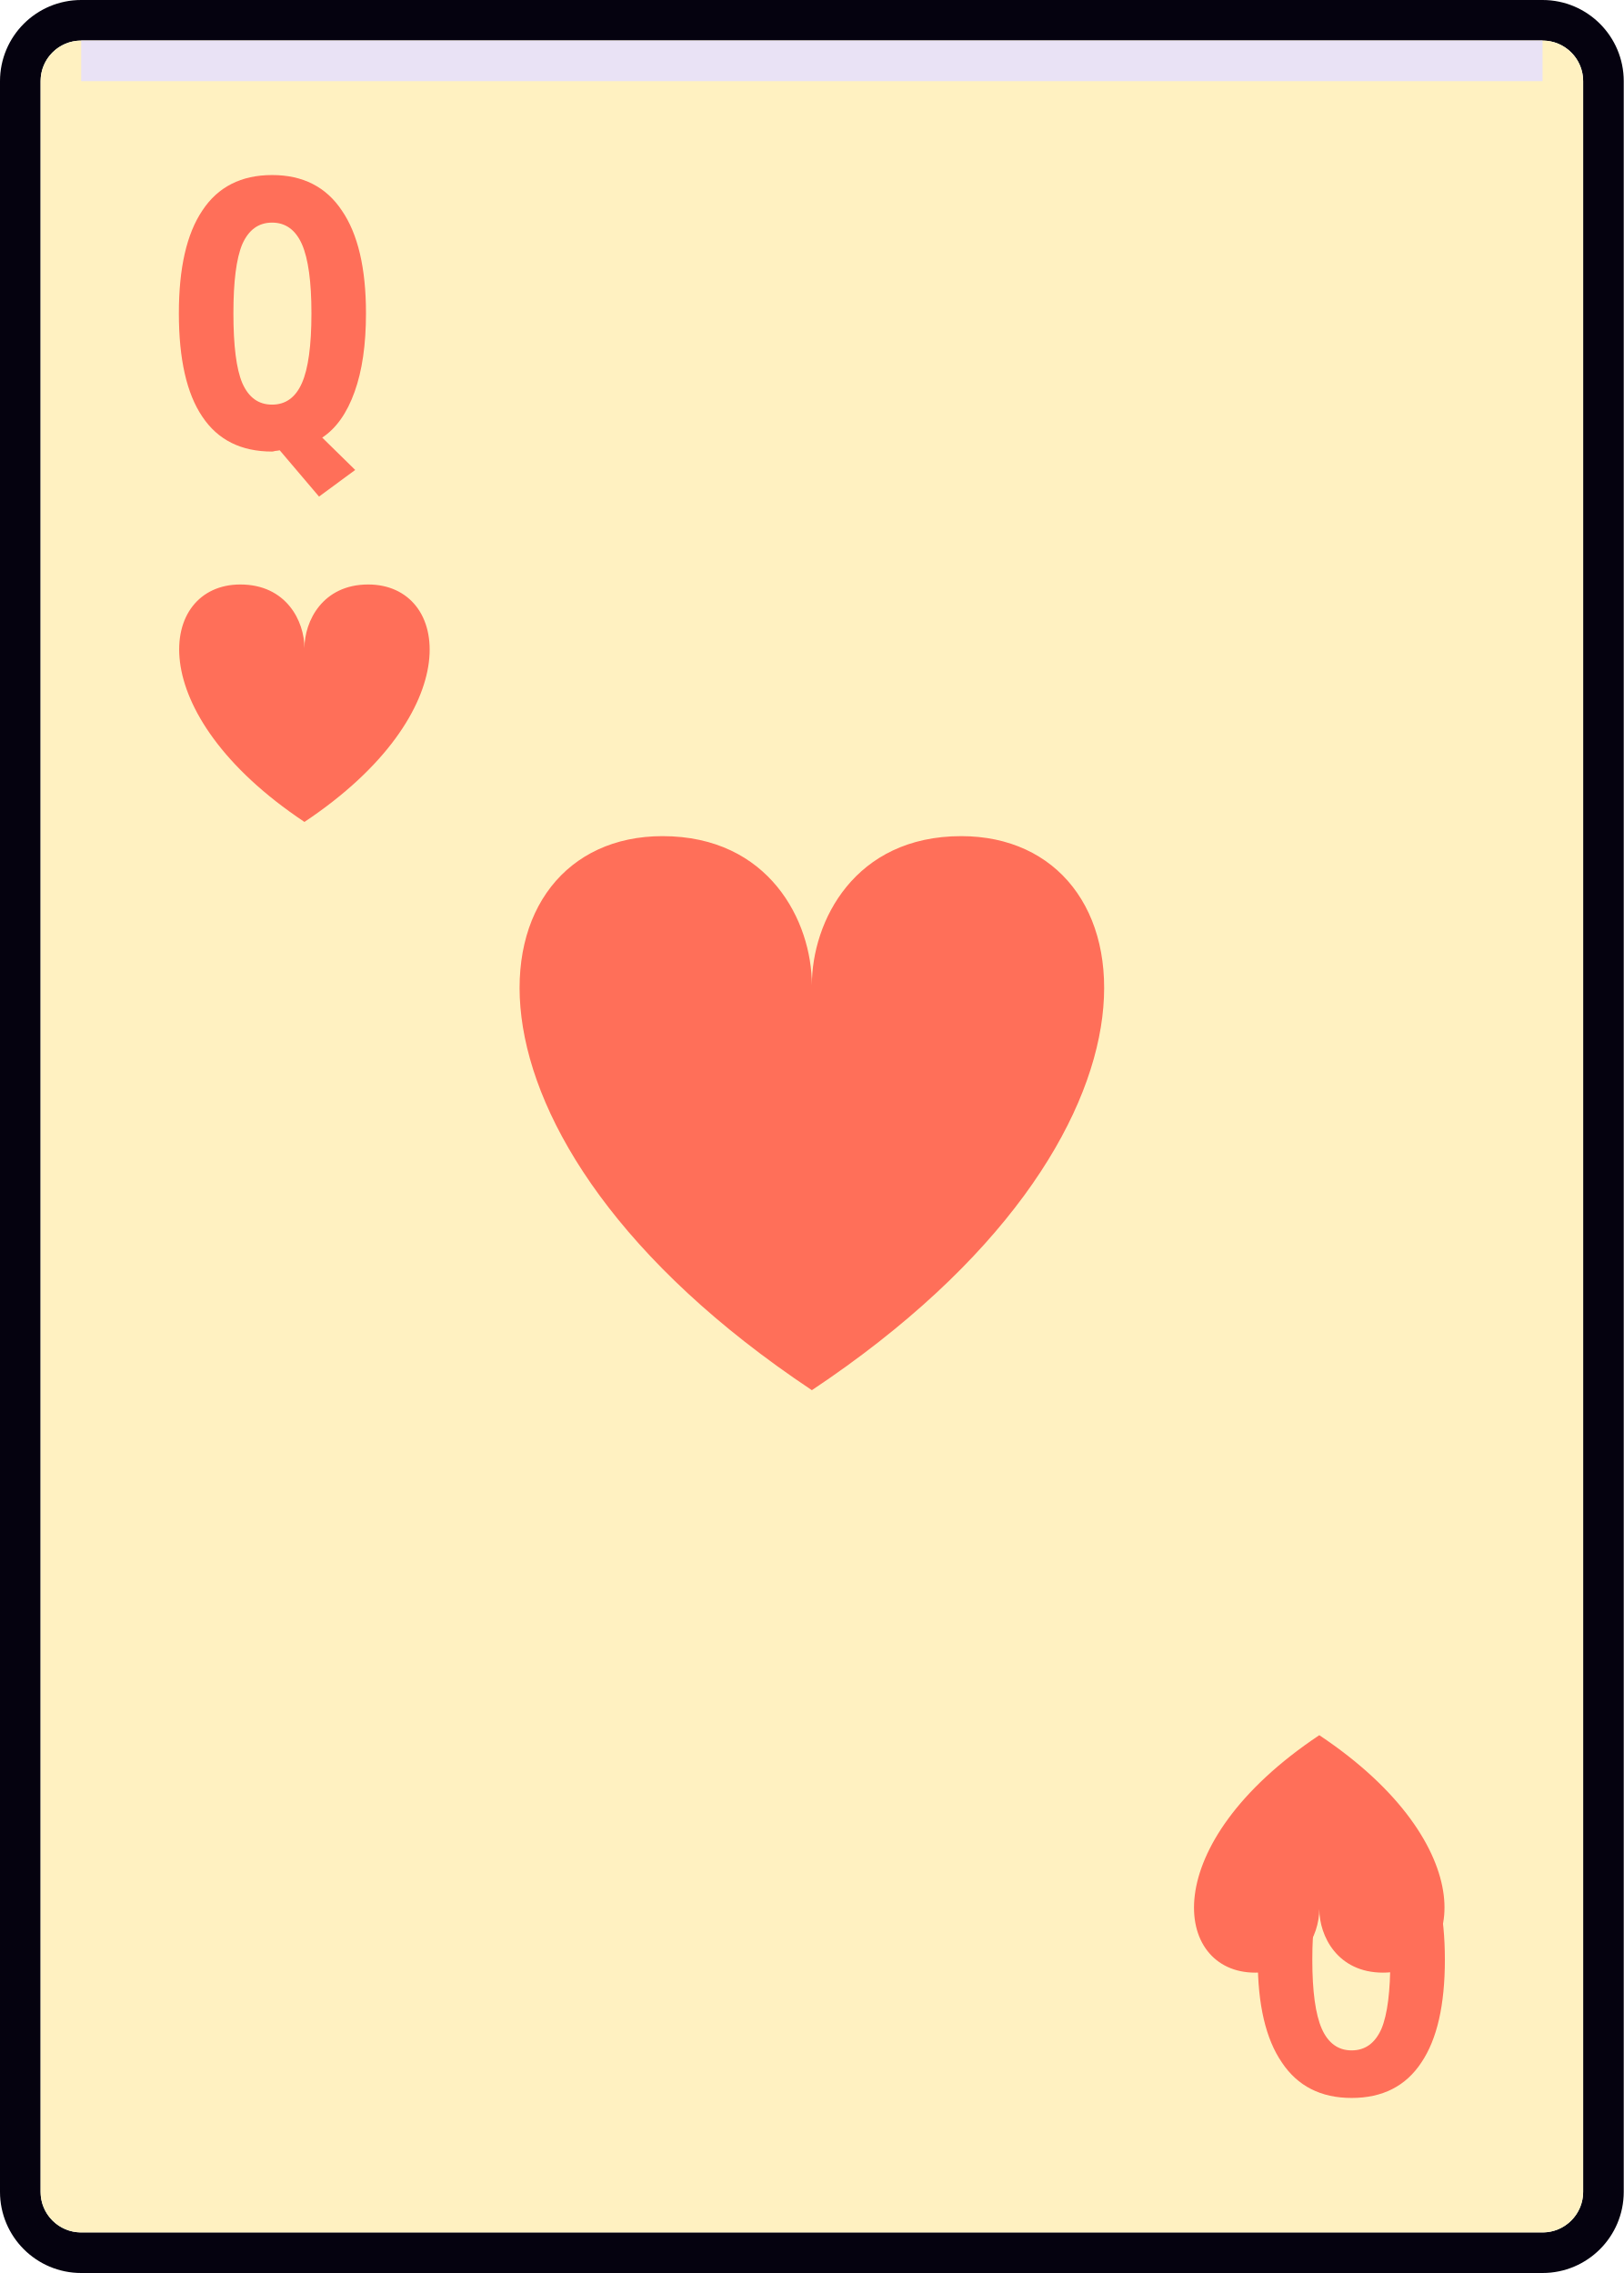
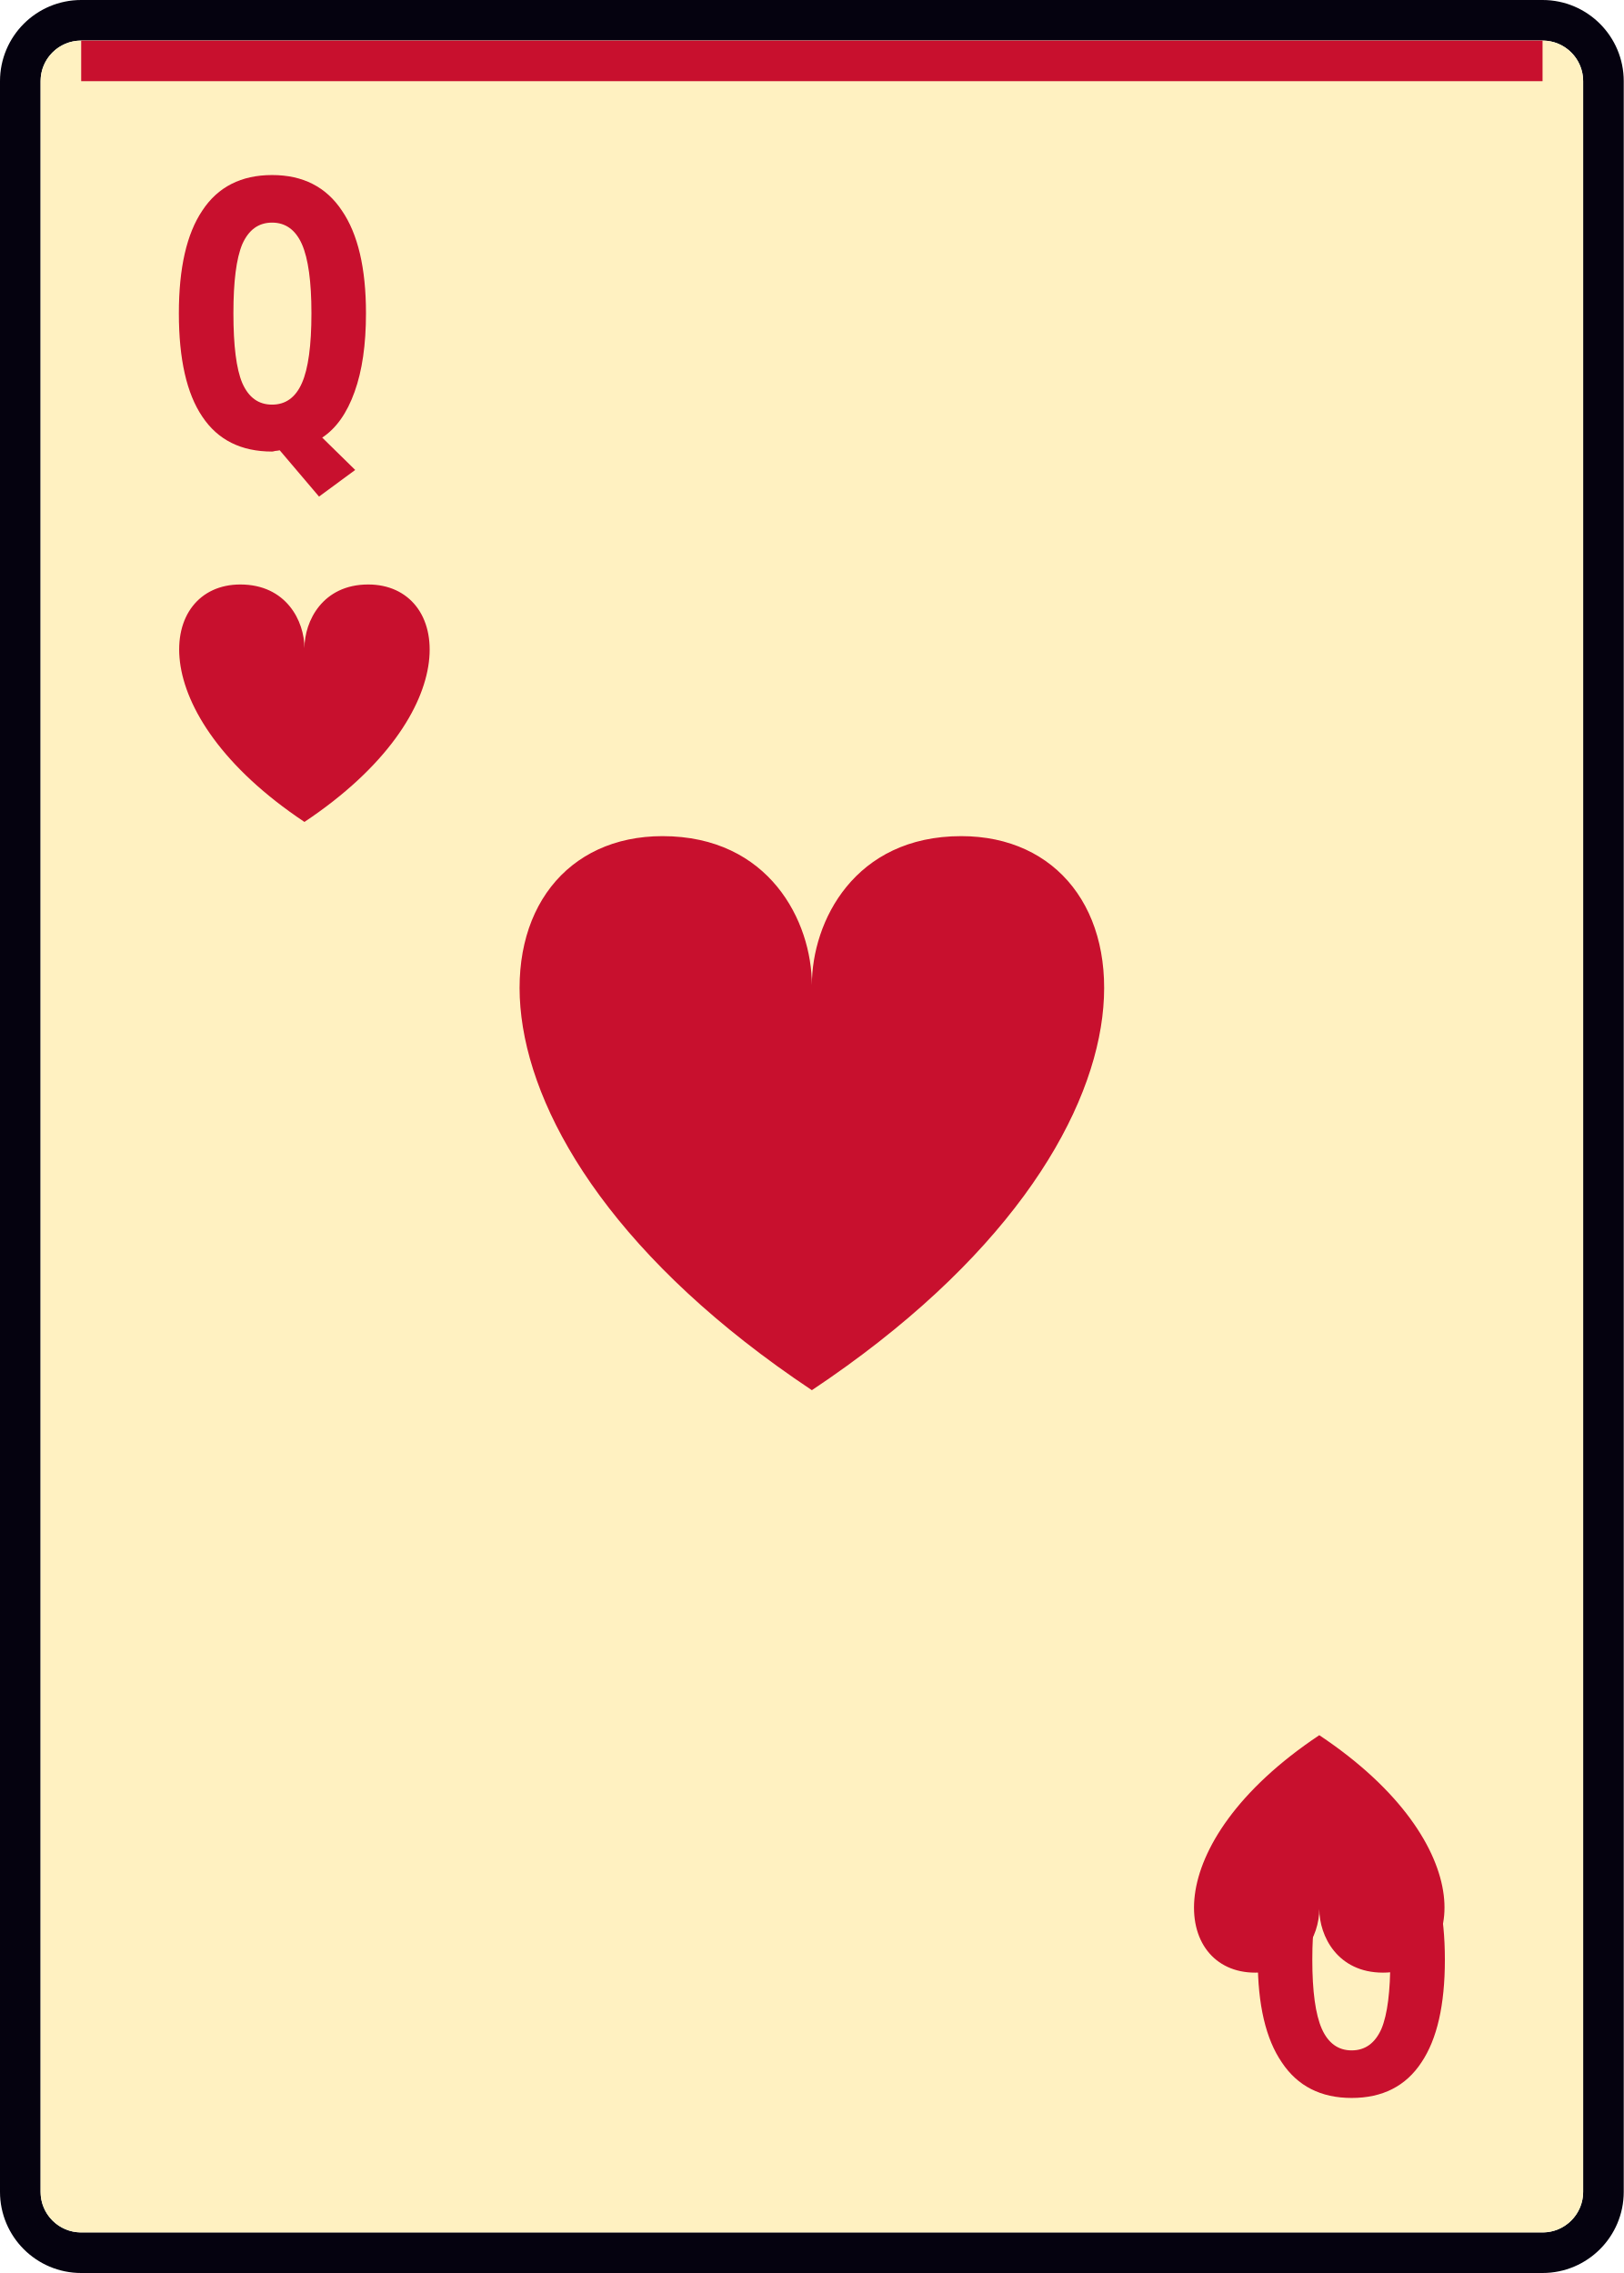
<svg xmlns="http://www.w3.org/2000/svg" viewBox="0 0 40 56" width="40" height="56" shape-rendering="geometricPrecision">
  <g id="edge">
    <rect x="0.5" y="0.5" width="39" height="55" rx="1.5" ry="1.5" fill="none" stroke="#05020F" stroke-width="1" />
  </g>
  <g id="face">
    <rect x="1" y="1" width="38" height="54" rx="1" ry="1" fill="#FFF1C1" />
-     <line x1="2" y1="1.5" x2="38" y2="1.5" stroke="#E9E2F5" stroke-width="1" />
+     <line x1="2" y1="1.5" x2="38" y2="1.5" stroke="#C8102E" stroke-width="1" />
  </g>
  <g id="rank">
-     <text x="4" y="11" fill="#FF6F59" font-size="9" font-family="ui-monospace, SFMono-Regular, Menlo, Consolas, monospace" font-weight="700" letter-spacing="-0.5">Q</text>
+     <text x="4" y="11" fill="#C8102E" font-size="9" font-family="ui-monospace, SFMono-Regular, Menlo, Consolas, monospace" font-weight="700" letter-spacing="-0.5">Q</text>
    <g transform="translate(36,52) rotate(180)">
-       <text x="0" y="7" fill="#FF6F59" font-size="9" font-family="ui-monospace, SFMono-Regular, Menlo, Consolas, monospace" font-weight="700" letter-spacing="-0.5">Q</text>
+       <text x="0" y="7" fill="#C8102E" font-size="9" font-family="ui-monospace, SFMono-Regular, Menlo, Consolas, monospace" font-weight="700" letter-spacing="-0.5">Q</text>
    </g>
  </g>
  <g id="suit">
-     <path d="M 7.5,20.25 C 3.45,17.55 3.9,14.4 5.92,14.4 C 7.05,14.4 7.5,15.3 7.5,15.97 C 7.5,15.3 7.95,14.4 9.07,14.4 C 11.1,14.4 11.55,17.55 7.5,20.25 Z" fill="#FF6F59" />
-     <path d="M 20,34.25 C 10.55,27.95 11.6,20.6 16.32,20.6 C 18.95,20.6 20,22.7 20,24.27 C 20,22.7 21.05,20.6 23.68,20.6 C 28.4,20.6 29.45,27.95 20,34.25 Z" fill="#FF6F59" />
+     <path d="M 7.5,20.25 C 3.45,17.55 3.9,14.4 5.92,14.4 C 7.05,14.4 7.5,15.3 7.5,15.97 C 7.5,15.3 7.95,14.4 9.07,14.4 C 11.1,14.4 11.55,17.55 7.5,20.25 Z" fill="#C8102E" />
+     <path d="M 20,34.25 C 10.55,27.95 11.6,20.6 16.32,20.6 C 18.95,20.6 20,22.7 20,24.27 C 20,22.7 21.05,20.6 23.68,20.6 C 28.4,20.6 29.45,27.95 20,34.25 Z" fill="#C8102E" />
    <g transform="translate(36,52) rotate(180)">
-       <path d="M 3.5,9.25 C -0.55,6.55 -0.1,3.4 1.93,3.4 C 3.05,3.4 3.5,4.3 3.5,4.97 C 3.5,4.3 3.95,3.4 5.08,3.4 C 7.1,3.4 7.55,6.55 3.5,9.25 Z" fill="#FF6F59" />
+       <path d="M 3.5,9.25 C -0.55,6.55 -0.1,3.4 1.93,3.4 C 3.05,3.4 3.5,4.3 3.5,4.97 C 3.5,4.3 3.95,3.4 5.08,3.4 C 7.1,3.4 7.55,6.55 3.5,9.25 Z" fill="#C8102E" />
    </g>
  </g>
</svg>
